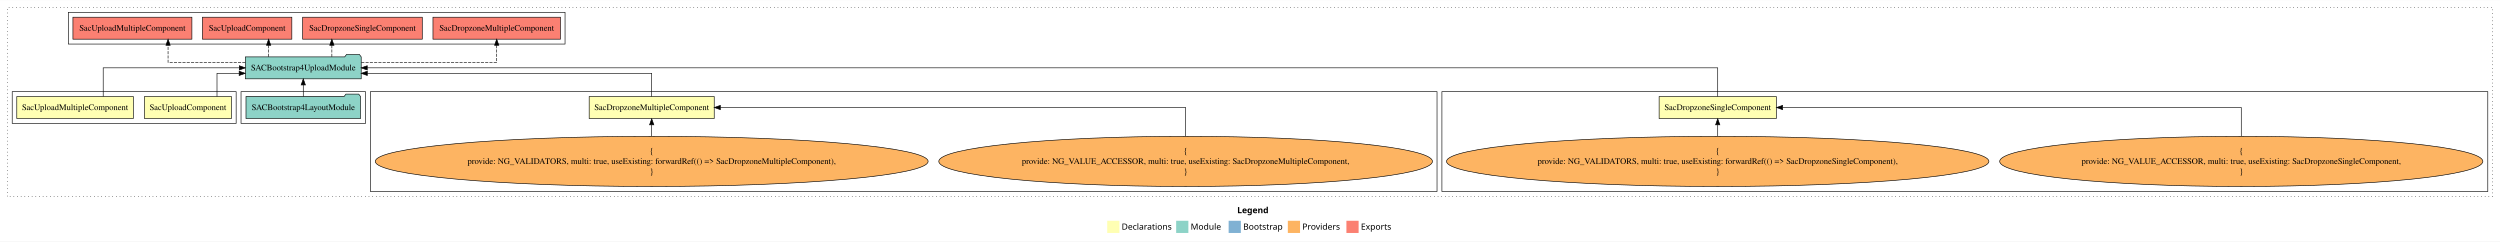
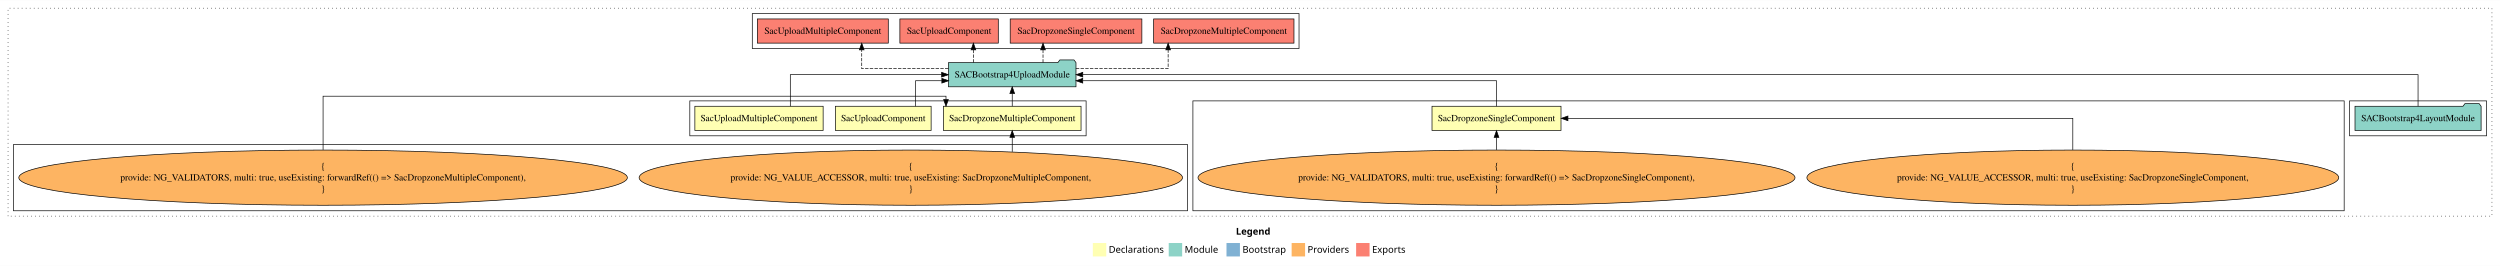
- <svg xmlns="http://www.w3.org/2000/svg" width="4097pt" height="396pt" viewBox="0.00 0.00 4097.00 395.59">
+ <svg xmlns="http://www.w3.org/2000/svg" width="3722pt" height="396pt" viewBox="0.00 0.00 3722.00 395.59">
  <g id="graph0" class="graph" transform="scale(1 1) rotate(0) translate(4 391.59)">
-     <polygon fill="white" stroke="transparent" points="-4,4 -4,-391.59 4093,-391.59 4093,4 -4,4" />
-     <text text-anchor="start" x="2023.51" y="-42.4" font-family="Times-12" font-weight="bold" font-size="14.00">Legend</text>
-     <polygon fill="#ffffb3" stroke="transparent" points="1810.5,-10 1810.5,-30 1830.5,-30 1830.5,-10 1810.5,-10" />
-     <text text-anchor="start" x="1834.13" y="-15.4" font-family="Times-12" font-size="14.00">  Declarations</text>
-     <polygon fill="#8dd3c7" stroke="transparent" points="1923.5,-10 1923.5,-30 1943.5,-30 1943.5,-10 1923.5,-10" />
-     <text text-anchor="start" x="1947.23" y="-15.4" font-family="Times-12" font-size="14.00">  Module</text>
-     <polygon fill="#80b1d3" stroke="transparent" points="2009.5,-10 2009.5,-30 2029.5,-30 2029.5,-10 2009.5,-10" />
-     <text text-anchor="start" x="2033.28" y="-15.4" font-family="Times-12" font-size="14.00">  Bootstrap</text>
-     <polygon fill="#fdb462" stroke="transparent" points="2106.5,-10 2106.5,-30 2126.5,-30 2126.5,-10 2106.5,-10" />
-     <text text-anchor="start" x="2130.17" y="-15.4" font-family="Times-12" font-size="14.00">  Providers</text>
-     <polygon fill="#fb8072" stroke="transparent" points="2202.5,-10 2202.5,-30 2222.5,-30 2222.5,-10 2202.5,-10" />
-     <text text-anchor="start" x="2226.23" y="-15.4" font-family="Times-12" font-size="14.00">  Exports</text>
+     <polygon fill="white" stroke="transparent" points="-4,4 -4,-391.59 3718,-391.59 3718,4 -4,4" />
+     <text text-anchor="start" x="1836.01" y="-42.4" font-family="Times-12" font-weight="bold" font-size="14.00">Legend</text>
+     <polygon fill="#ffffb3" stroke="transparent" points="1623,-10 1623,-30 1643,-30 1643,-10 1623,-10" />
+     <text text-anchor="start" x="1646.63" y="-15.4" font-family="Times-12" font-size="14.00">  Declarations</text>
+     <polygon fill="#8dd3c7" stroke="transparent" points="1736,-10 1736,-30 1756,-30 1756,-10 1736,-10" />
+     <text text-anchor="start" x="1759.73" y="-15.4" font-family="Times-12" font-size="14.00">  Module</text>
+     <polygon fill="#80b1d3" stroke="transparent" points="1822,-10 1822,-30 1842,-30 1842,-10 1822,-10" />
+     <text text-anchor="start" x="1845.78" y="-15.4" font-family="Times-12" font-size="14.00">  Bootstrap</text>
+     <polygon fill="#fdb462" stroke="transparent" points="1919,-10 1919,-30 1939,-30 1939,-10 1919,-10" />
+     <text text-anchor="start" x="1942.67" y="-15.4" font-family="Times-12" font-size="14.00">  Providers</text>
+     <polygon fill="#fb8072" stroke="transparent" points="2015,-10 2015,-30 2035,-30 2035,-10 2015,-10" />
+     <text text-anchor="start" x="2038.73" y="-15.4" font-family="Times-12" font-size="14.00">  Exports</text>
    <g id="clust1" class="cluster">
-       <polygon fill="none" stroke="black" stroke-dasharray="1,5" points="8,-70 8,-379.59 4081,-379.59 4081,-70 8,-70" />
+       <polygon fill="none" stroke="black" stroke-dasharray="1,5" points="8,-70 8,-379.59 3706,-379.59 3706,-70 8,-70" />
+     </g>
+     <g id="clust7" class="cluster">
+       <polygon fill="none" stroke="black" points="3494,-189.59 3494,-241.59 3698,-241.59 3698,-189.59 3494,-189.59" />
    </g>
    <g id="clust4" class="cluster">
-       <polygon fill="none" stroke="black" points="2359,-78 2359,-241.59 4073,-241.59 4073,-78 2359,-78" />
+       <polygon fill="none" stroke="black" points="1772,-78 1772,-241.59 3486,-241.59 3486,-78 1772,-78" />
+     </g>
+     <g id="clust8" class="cluster">
+       <polygon fill="none" stroke="black" points="1116,-319.59 1116,-371.59 1930,-371.59 1930,-319.59 1116,-319.59" />
+     </g>
+     <g id="clust2" class="cluster">
+       <polygon fill="none" stroke="black" points="1023,-189.59 1023,-241.59 1613,-241.59 1613,-189.59 1023,-189.59" />
    </g>
    <g id="clust3" class="cluster">
-       <polygon fill="none" stroke="black" points="603,-78 603,-241.59 2351,-241.59 2351,-78 603,-78" />
-     </g>
-     <g id="clust7" class="cluster">
-       <polygon fill="none" stroke="black" points="391,-189.59 391,-241.59 595,-241.59 595,-189.59 391,-189.59" />
-     </g>
-     <g id="clust2" class="cluster">
-       <polygon fill="none" stroke="black" points="16,-189.59 16,-241.59 383,-241.59 383,-189.59 16,-189.59" />
-     </g>
-     <g id="clust8" class="cluster">
-       <polygon fill="none" stroke="black" points="108,-319.59 108,-371.59 922,-371.59 922,-319.59 108,-319.59" />
+       <polygon fill="none" stroke="black" points="16,-78 16,-176.59 1764,-176.59 1764,-78 16,-78" />
    </g>
    <g id="node1" class="node">
-       <polygon fill="#ffffb3" stroke="black" points="1166.46,-233.59 961.54,-233.59 961.54,-197.59 1166.46,-197.59 1166.46,-233.59" />
-       <text text-anchor="middle" x="1064" y="-211.39" font-family="Times,serif" font-size="14.00">SacDropzoneMultipleComponent</text>
+       <polygon fill="#ffffb3" stroke="black" points="1605.46,-233.59 1400.54,-233.59 1400.54,-197.59 1605.46,-197.59 1605.46,-233.59" />
+       <text text-anchor="middle" x="1503" y="-211.39" font-family="Times,serif" font-size="14.00">SacDropzoneMultipleComponent</text>
    </g>
    <g id="node5" class="node">
-       <polygon fill="#8dd3c7" stroke="black" points="587.93,-298.59 584.93,-302.59 563.93,-302.59 560.93,-298.59 398.07,-298.59 398.07,-262.59 587.93,-262.59 587.93,-298.59" />
-       <text text-anchor="middle" x="493" y="-276.39" font-family="Times,serif" font-size="14.00">SACBootstrap4UploadModule</text>
+       <polygon fill="#8dd3c7" stroke="black" points="1597.93,-298.59 1594.93,-302.59 1573.93,-302.59 1570.93,-298.59 1408.07,-298.59 1408.07,-262.59 1597.93,-262.59 1597.93,-298.59" />
+       <text text-anchor="middle" x="1503" y="-276.39" font-family="Times,serif" font-size="14.00">SACBootstrap4UploadModule</text>
    </g>
    <g id="edge1" class="edge">
-       <path fill="none" stroke="black" d="M1064,-233.62C1064,-249.99 1064,-271.59 1064,-271.59 1064,-271.59 597.93,-271.59 597.93,-271.59" />
-       <polygon fill="black" stroke="black" points="597.93,-268.09 587.93,-271.59 597.93,-275.09 597.93,-268.09" />
+       <path fill="none" stroke="black" d="M1503,-233.7C1503,-233.7 1503,-252.58 1503,-252.58" />
+       <polygon fill="black" stroke="black" points="1499.5,-252.58 1503,-262.58 1506.5,-252.58 1499.5,-252.58" />
    </g>
    <g id="node2" class="node">
-       <polygon fill="#ffffb3" stroke="black" points="2907.02,-233.59 2714.98,-233.59 2714.98,-197.59 2907.02,-197.59 2907.02,-233.59" />
-       <text text-anchor="middle" x="2811" y="-211.39" font-family="Times,serif" font-size="14.00">SacDropzoneSingleComponent</text>
+       <polygon fill="#ffffb3" stroke="black" points="2320.02,-233.59 2127.98,-233.59 2127.98,-197.59 2320.02,-197.59 2320.02,-233.59" />
+       <text text-anchor="middle" x="2224" y="-211.39" font-family="Times,serif" font-size="14.00">SacDropzoneSingleComponent</text>
    </g>
    <g id="edge4" class="edge">
-       <path fill="none" stroke="black" d="M2811,-233.7C2811,-252.93 2811,-280.59 2811,-280.59 2811,-280.59 597.83,-280.59 597.83,-280.59" />
-       <polygon fill="black" stroke="black" points="597.83,-277.09 587.83,-280.59 597.83,-284.09 597.83,-277.09" />
+       <path fill="none" stroke="black" d="M2224,-233.62C2224,-249.99 2224,-271.59 2224,-271.59 2224,-271.59 1608,-271.59 1608,-271.59" />
+       <polygon fill="black" stroke="black" points="1608,-268.09 1598,-271.59 1608,-275.09 1608,-268.09" />
    </g>
    <g id="node3" class="node">
-       <polygon fill="#ffffb3" stroke="black" points="375.26,-233.59 232.74,-233.59 232.74,-197.59 375.26,-197.59 375.26,-233.59" />
-       <text text-anchor="middle" x="304" y="-211.39" font-family="Times,serif" font-size="14.00">SacUploadComponent</text>
+       <polygon fill="#ffffb3" stroke="black" points="1382.26,-233.59 1239.74,-233.59 1239.74,-197.59 1382.26,-197.59 1382.26,-233.59" />
+       <text text-anchor="middle" x="1311" y="-211.39" font-family="Times,serif" font-size="14.00">SacUploadComponent</text>
    </g>
    <g id="edge7" class="edge">
-       <path fill="none" stroke="black" d="M351.62,-233.62C351.62,-249.99 351.62,-271.59 351.62,-271.59 351.62,-271.59 387.92,-271.59 387.92,-271.59" />
-       <polygon fill="black" stroke="black" points="387.92,-275.09 397.92,-271.59 387.92,-268.09 387.92,-275.09" />
+       <path fill="none" stroke="black" d="M1359.12,-233.62C1359.12,-249.99 1359.12,-271.59 1359.12,-271.59 1359.12,-271.59 1398.24,-271.59 1398.24,-271.59" />
+       <polygon fill="black" stroke="black" points="1398.24,-275.09 1408.24,-271.59 1398.24,-268.09 1398.24,-275.09" />
    </g>
    <g id="node4" class="node">
-       <polygon fill="#ffffb3" stroke="black" points="214.48,-233.59 23.52,-233.59 23.52,-197.59 214.48,-197.59 214.48,-233.59" />
-       <text text-anchor="middle" x="119" y="-211.39" font-family="Times,serif" font-size="14.00">SacUploadMultipleComponent</text>
+       <polygon fill="#ffffb3" stroke="black" points="1221.48,-233.59 1030.52,-233.59 1030.52,-197.59 1221.48,-197.59 1221.48,-233.59" />
+       <text text-anchor="middle" x="1126" y="-211.39" font-family="Times,serif" font-size="14.00">SacUploadMultipleComponent</text>
    </g>
    <g id="edge8" class="edge">
-       <path fill="none" stroke="black" d="M165.12,-233.7C165.12,-252.93 165.12,-280.59 165.12,-280.59 165.12,-280.59 388.16,-280.59 388.16,-280.59" />
-       <polygon fill="black" stroke="black" points="388.17,-284.09 398.16,-280.59 388.16,-277.09 388.17,-284.09" />
+       <path fill="none" stroke="black" d="M1172.62,-233.7C1172.62,-252.93 1172.62,-280.59 1172.62,-280.59 1172.62,-280.59 1397.89,-280.59 1397.89,-280.59" />
+       <polygon fill="black" stroke="black" points="1397.89,-284.09 1407.89,-280.59 1397.89,-277.09 1397.89,-284.09" />
    </g>
    <g id="node11" class="node">
-       <polygon fill="#fb8072" stroke="black" points="914.46,-363.59 705.54,-363.59 705.54,-327.59 914.46,-327.59 914.46,-363.59" />
-       <text text-anchor="middle" x="810" y="-341.39" font-family="Times,serif" font-size="14.00">SacDropzoneMultipleComponent </text>
+       <polygon fill="#fb8072" stroke="black" points="1922.46,-363.59 1713.54,-363.59 1713.54,-327.59 1922.46,-327.59 1922.46,-363.59" />
+       <text text-anchor="middle" x="1818" y="-341.39" font-family="Times,serif" font-size="14.00">SacDropzoneMultipleComponent </text>
    </g>
    <g id="edge10" class="edge">
-       <path fill="none" stroke="black" stroke-dasharray="5,2" d="M588.11,-289.59C681.48,-289.59 810,-289.59 810,-289.59 810,-289.59 810,-317.56 810,-317.56" />
-       <polygon fill="black" stroke="black" points="806.5,-317.56 810,-327.56 813.5,-317.56 806.5,-317.56" />
+       <path fill="none" stroke="black" stroke-dasharray="5,2" d="M1597.75,-289.59C1661.94,-289.59 1735.13,-289.59 1735.13,-289.59 1735.13,-289.59 1735.13,-317.56 1735.13,-317.56" />
+       <polygon fill="black" stroke="black" points="1731.63,-317.56 1735.13,-327.56 1738.63,-317.56 1731.63,-317.56" />
    </g>
    <g id="node12" class="node">
-       <polygon fill="#fb8072" stroke="black" points="688.02,-363.59 491.98,-363.59 491.98,-327.59 688.02,-327.59 688.02,-363.59" />
-       <text text-anchor="middle" x="590" y="-341.39" font-family="Times,serif" font-size="14.00">SacDropzoneSingleComponent </text>
+       <polygon fill="#fb8072" stroke="black" points="1696.02,-363.59 1499.98,-363.59 1499.98,-327.59 1696.02,-327.59 1696.02,-363.59" />
+       <text text-anchor="middle" x="1598" y="-341.39" font-family="Times,serif" font-size="14.00">SacDropzoneSingleComponent </text>
    </g>
    <g id="edge11" class="edge">
-       <path fill="none" stroke="black" stroke-dasharray="5,2" d="M539.85,-298.7C539.85,-298.7 539.85,-317.58 539.85,-317.58" />
-       <polygon fill="black" stroke="black" points="536.35,-317.58 539.85,-327.58 543.35,-317.58 536.35,-317.58" />
+       <path fill="none" stroke="black" stroke-dasharray="5,2" d="M1548.85,-298.7C1548.85,-298.7 1548.85,-317.58 1548.85,-317.58" />
+       <polygon fill="black" stroke="black" points="1545.35,-317.58 1548.85,-327.58 1552.35,-317.58 1545.35,-317.58" />
    </g>
    <g id="node13" class="node">
-       <polygon fill="#fb8072" stroke="black" points="474.26,-363.59 327.74,-363.59 327.74,-327.59 474.26,-327.59 474.26,-363.59" />
-       <text text-anchor="middle" x="401" y="-341.39" font-family="Times,serif" font-size="14.00">SacUploadComponent </text>
+       <polygon fill="#fb8072" stroke="black" points="1482.26,-363.59 1335.74,-363.59 1335.74,-327.59 1482.26,-327.59 1482.26,-363.59" />
+       <text text-anchor="middle" x="1409" y="-341.39" font-family="Times,serif" font-size="14.00">SacUploadComponent </text>
    </g>
    <g id="edge12" class="edge">
-       <path fill="none" stroke="black" stroke-dasharray="5,2" d="M436.21,-298.7C436.21,-298.7 436.21,-317.58 436.21,-317.58" />
-       <polygon fill="black" stroke="black" points="432.71,-317.58 436.21,-327.58 439.71,-317.58 432.71,-317.58" />
+       <path fill="none" stroke="black" stroke-dasharray="5,2" d="M1445.21,-298.7C1445.21,-298.7 1445.21,-317.58 1445.21,-317.58" />
+       <polygon fill="black" stroke="black" points="1441.71,-317.58 1445.21,-327.58 1448.71,-317.58 1441.71,-317.58" />
    </g>
    <g id="node14" class="node">
-       <polygon fill="#fb8072" stroke="black" points="310.48,-363.59 115.52,-363.59 115.52,-327.59 310.48,-327.59 310.48,-363.59" />
-       <text text-anchor="middle" x="213" y="-341.39" font-family="Times,serif" font-size="14.00">SacUploadMultipleComponent </text>
+       <polygon fill="#fb8072" stroke="black" points="1318.48,-363.59 1123.52,-363.59 1123.52,-327.59 1318.48,-327.59 1318.48,-363.59" />
+       <text text-anchor="middle" x="1221" y="-341.39" font-family="Times,serif" font-size="14.00">SacUploadMultipleComponent </text>
    </g>
    <g id="edge13" class="edge">
-       <path fill="none" stroke="black" stroke-dasharray="5,2" d="M398.07,-289.59C337.93,-289.59 271.43,-289.59 271.43,-289.59 271.43,-289.59 271.43,-317.56 271.43,-317.56" />
-       <polygon fill="black" stroke="black" points="267.93,-317.56 271.43,-327.56 274.93,-317.56 267.93,-317.56" />
+       <path fill="none" stroke="black" stroke-dasharray="5,2" d="M1407.97,-289.59C1346.9,-289.59 1278.93,-289.59 1278.93,-289.59 1278.93,-289.59 1278.93,-317.56 1278.93,-317.56" />
+       <polygon fill="black" stroke="black" points="1275.43,-317.56 1278.93,-327.56 1282.43,-317.56 1275.43,-317.56" />
    </g>
    <g id="node6" class="node">
-       <ellipse fill="#fdb462" stroke="black" cx="1939" cy="-127.3" rx="404.48" ry="41.09" />
-       <text text-anchor="middle" x="1939" y="-139.9" font-family="Times,serif" font-size="14.00">{</text>
-       <text text-anchor="middle" x="1939" y="-123.1" font-family="Times,serif" font-size="14.00">    provide: NG_VALUE_ACCESSOR, multi: true, useExisting: SacDropzoneMultipleComponent,</text>
-       <text text-anchor="middle" x="1939" y="-106.3" font-family="Times,serif" font-size="14.00">}</text>
+       <ellipse fill="#fdb462" stroke="black" cx="1352" cy="-127.3" rx="404.48" ry="41.09" />
+       <text text-anchor="middle" x="1352" y="-139.9" font-family="Times,serif" font-size="14.00">{</text>
+       <text text-anchor="middle" x="1352" y="-123.1" font-family="Times,serif" font-size="14.00">    provide: NG_VALUE_ACCESSOR, multi: true, useExisting: SacDropzoneMultipleComponent,</text>
+       <text text-anchor="middle" x="1352" y="-106.3" font-family="Times,serif" font-size="14.00">}</text>
    </g>
    <g id="edge2" class="edge">
-       <path fill="none" stroke="black" d="M1939,-168.6C1939,-191.58 1939,-215.59 1939,-215.59 1939,-215.59 1176.52,-215.59 1176.52,-215.59" />
-       <polygon fill="black" stroke="black" points="1176.52,-212.09 1166.52,-215.59 1176.52,-219.09 1176.52,-212.09" />
+       <path fill="none" stroke="black" d="M1503,-165.77C1503,-165.77 1503,-187.33 1503,-187.33" />
+       <polygon fill="black" stroke="black" points="1499.5,-187.33 1503,-197.33 1506.5,-187.33 1499.5,-187.33" />
    </g>
    <g id="node7" class="node">
-       <ellipse fill="#fdb462" stroke="black" cx="1064" cy="-127.3" rx="452.99" ry="41.09" />
-       <text text-anchor="middle" x="1064" y="-139.9" font-family="Times,serif" font-size="14.00">{</text>
-       <text text-anchor="middle" x="1064" y="-123.1" font-family="Times,serif" font-size="14.00">    provide: NG_VALIDATORS, multi: true, useExisting: forwardRef(() =&gt; SacDropzoneMultipleComponent),</text>
-       <text text-anchor="middle" x="1064" y="-106.3" font-family="Times,serif" font-size="14.00">}</text>
+       <ellipse fill="#fdb462" stroke="black" cx="477" cy="-127.3" rx="452.99" ry="41.09" />
+       <text text-anchor="middle" x="477" y="-139.9" font-family="Times,serif" font-size="14.00">{</text>
+       <text text-anchor="middle" x="477" y="-123.1" font-family="Times,serif" font-size="14.00">    provide: NG_VALIDATORS, multi: true, useExisting: forwardRef(() =&gt; SacDropzoneMultipleComponent),</text>
+       <text text-anchor="middle" x="477" y="-106.3" font-family="Times,serif" font-size="14.00">}</text>
    </g>
    <g id="edge3" class="edge">
-       <path fill="none" stroke="black" d="M1064,-168.6C1064,-168.6 1064,-187.26 1064,-187.26" />
-       <polygon fill="black" stroke="black" points="1060.5,-187.26 1064,-197.26 1067.5,-187.26 1060.5,-187.26" />
+       <path fill="none" stroke="black" d="M477,-168.7C477,-203.84 477,-248.59 477,-248.59 477,-248.59 1404.4,-248.59 1404.4,-248.59 1404.4,-248.59 1404.4,-243.63 1404.4,-243.63" />
+       <polygon fill="black" stroke="black" points="1407.9,-243.63 1404.4,-233.63 1400.9,-243.63 1407.9,-243.63" />
    </g>
    <g id="node8" class="node">
-       <ellipse fill="#fdb462" stroke="black" cx="3669" cy="-127.3" rx="395.88" ry="41.09" />
-       <text text-anchor="middle" x="3669" y="-139.9" font-family="Times,serif" font-size="14.00">{</text>
-       <text text-anchor="middle" x="3669" y="-123.1" font-family="Times,serif" font-size="14.00">    provide: NG_VALUE_ACCESSOR, multi: true, useExisting: SacDropzoneSingleComponent,</text>
-       <text text-anchor="middle" x="3669" y="-106.3" font-family="Times,serif" font-size="14.00">}</text>
+       <ellipse fill="#fdb462" stroke="black" cx="3082" cy="-127.3" rx="395.88" ry="41.09" />
+       <text text-anchor="middle" x="3082" y="-139.9" font-family="Times,serif" font-size="14.00">{</text>
+       <text text-anchor="middle" x="3082" y="-123.1" font-family="Times,serif" font-size="14.00">    provide: NG_VALUE_ACCESSOR, multi: true, useExisting: SacDropzoneSingleComponent,</text>
+       <text text-anchor="middle" x="3082" y="-106.3" font-family="Times,serif" font-size="14.00">}</text>
    </g>
    <g id="edge5" class="edge">
-       <path fill="none" stroke="black" d="M3669,-168.6C3669,-191.58 3669,-215.59 3669,-215.59 3669,-215.59 2917.34,-215.59 2917.34,-215.59" />
-       <polygon fill="black" stroke="black" points="2917.34,-212.09 2907.34,-215.59 2917.34,-219.09 2917.34,-212.09" />
+       <path fill="none" stroke="black" d="M3082,-168.6C3082,-191.58 3082,-215.59 3082,-215.59 3082,-215.59 2330.34,-215.59 2330.34,-215.59" />
+       <polygon fill="black" stroke="black" points="2330.34,-212.09 2320.34,-215.59 2330.34,-219.09 2330.34,-212.09" />
    </g>
    <g id="node9" class="node">
-       <ellipse fill="#fdb462" stroke="black" cx="2811" cy="-127.3" rx="444.4" ry="41.09" />
-       <text text-anchor="middle" x="2811" y="-139.9" font-family="Times,serif" font-size="14.00">{</text>
-       <text text-anchor="middle" x="2811" y="-123.1" font-family="Times,serif" font-size="14.00">    provide: NG_VALIDATORS, multi: true, useExisting: forwardRef(() =&gt; SacDropzoneSingleComponent),</text>
-       <text text-anchor="middle" x="2811" y="-106.3" font-family="Times,serif" font-size="14.00">}</text>
+       <ellipse fill="#fdb462" stroke="black" cx="2224" cy="-127.3" rx="444.4" ry="41.09" />
+       <text text-anchor="middle" x="2224" y="-139.9" font-family="Times,serif" font-size="14.00">{</text>
+       <text text-anchor="middle" x="2224" y="-123.1" font-family="Times,serif" font-size="14.00">    provide: NG_VALIDATORS, multi: true, useExisting: forwardRef(() =&gt; SacDropzoneSingleComponent),</text>
+       <text text-anchor="middle" x="2224" y="-106.3" font-family="Times,serif" font-size="14.00">}</text>
    </g>
    <g id="edge6" class="edge">
-       <path fill="none" stroke="black" d="M2811,-168.6C2811,-168.6 2811,-187.26 2811,-187.26" />
-       <polygon fill="black" stroke="black" points="2807.5,-187.26 2811,-197.26 2814.5,-187.26 2807.5,-187.26" />
+       <path fill="none" stroke="black" d="M2224,-168.6C2224,-168.6 2224,-187.26 2224,-187.26" />
+       <polygon fill="black" stroke="black" points="2220.5,-187.26 2224,-197.26 2227.5,-187.26 2220.5,-187.26" />
    </g>
    <g id="node10" class="node">
-       <polygon fill="#8dd3c7" stroke="black" points="586.87,-233.59 583.87,-237.59 562.87,-237.59 559.87,-233.59 399.13,-233.59 399.13,-197.59 586.87,-197.59 586.87,-233.59" />
-       <text text-anchor="middle" x="493" y="-211.39" font-family="Times,serif" font-size="14.00">SACBootstrap4LayoutModule</text>
+       <polygon fill="#8dd3c7" stroke="black" points="3689.87,-233.59 3686.87,-237.59 3665.87,-237.59 3662.87,-233.59 3502.13,-233.59 3502.13,-197.59 3689.87,-197.59 3689.87,-233.59" />
+       <text text-anchor="middle" x="3596" y="-211.39" font-family="Times,serif" font-size="14.00">SACBootstrap4LayoutModule</text>
    </g>
    <g id="edge9" class="edge">
-       <path fill="none" stroke="black" d="M493,-233.7C493,-233.7 493,-252.58 493,-252.58" />
-       <polygon fill="black" stroke="black" points="489.5,-252.58 493,-262.58 496.5,-252.58 489.5,-252.58" />
+       <path fill="none" stroke="black" d="M3596,-233.7C3596,-252.93 3596,-280.59 3596,-280.59 3596,-280.59 1608.03,-280.59 1608.03,-280.59" />
+       <polygon fill="black" stroke="black" points="1608.03,-277.09 1598.03,-280.59 1608.03,-284.09 1608.03,-277.09" />
    </g>
  </g>
</svg>
